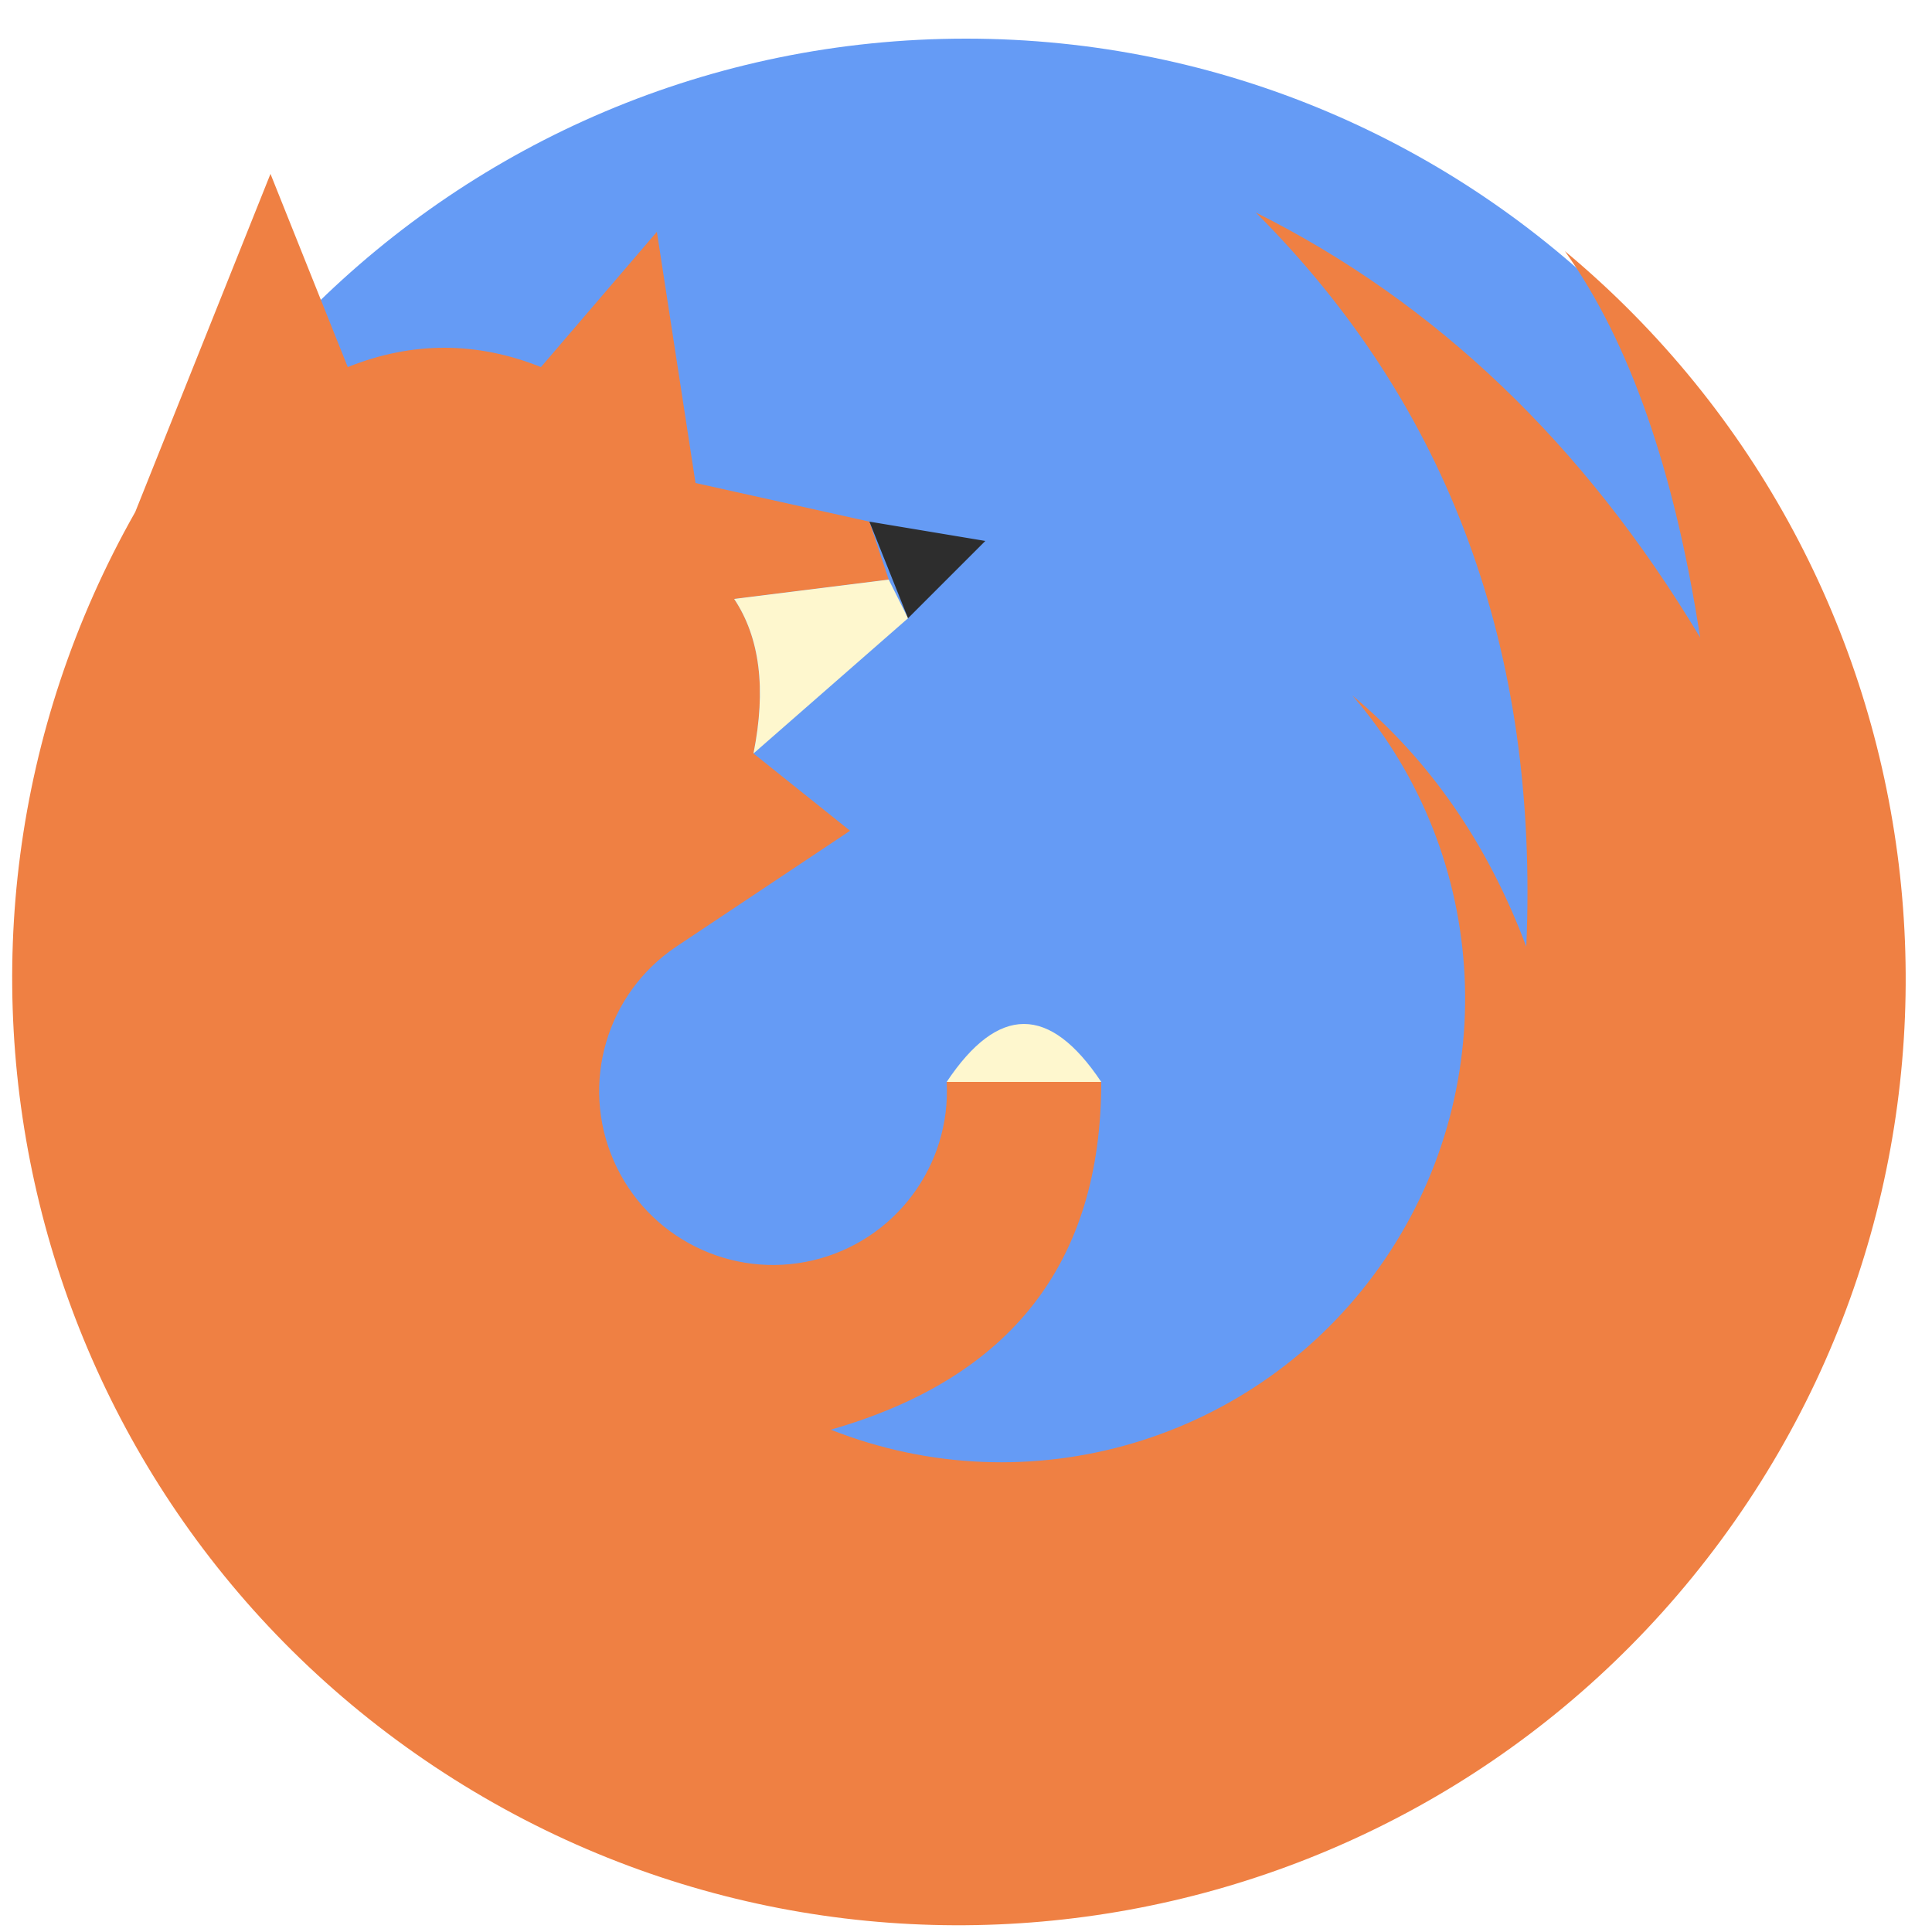
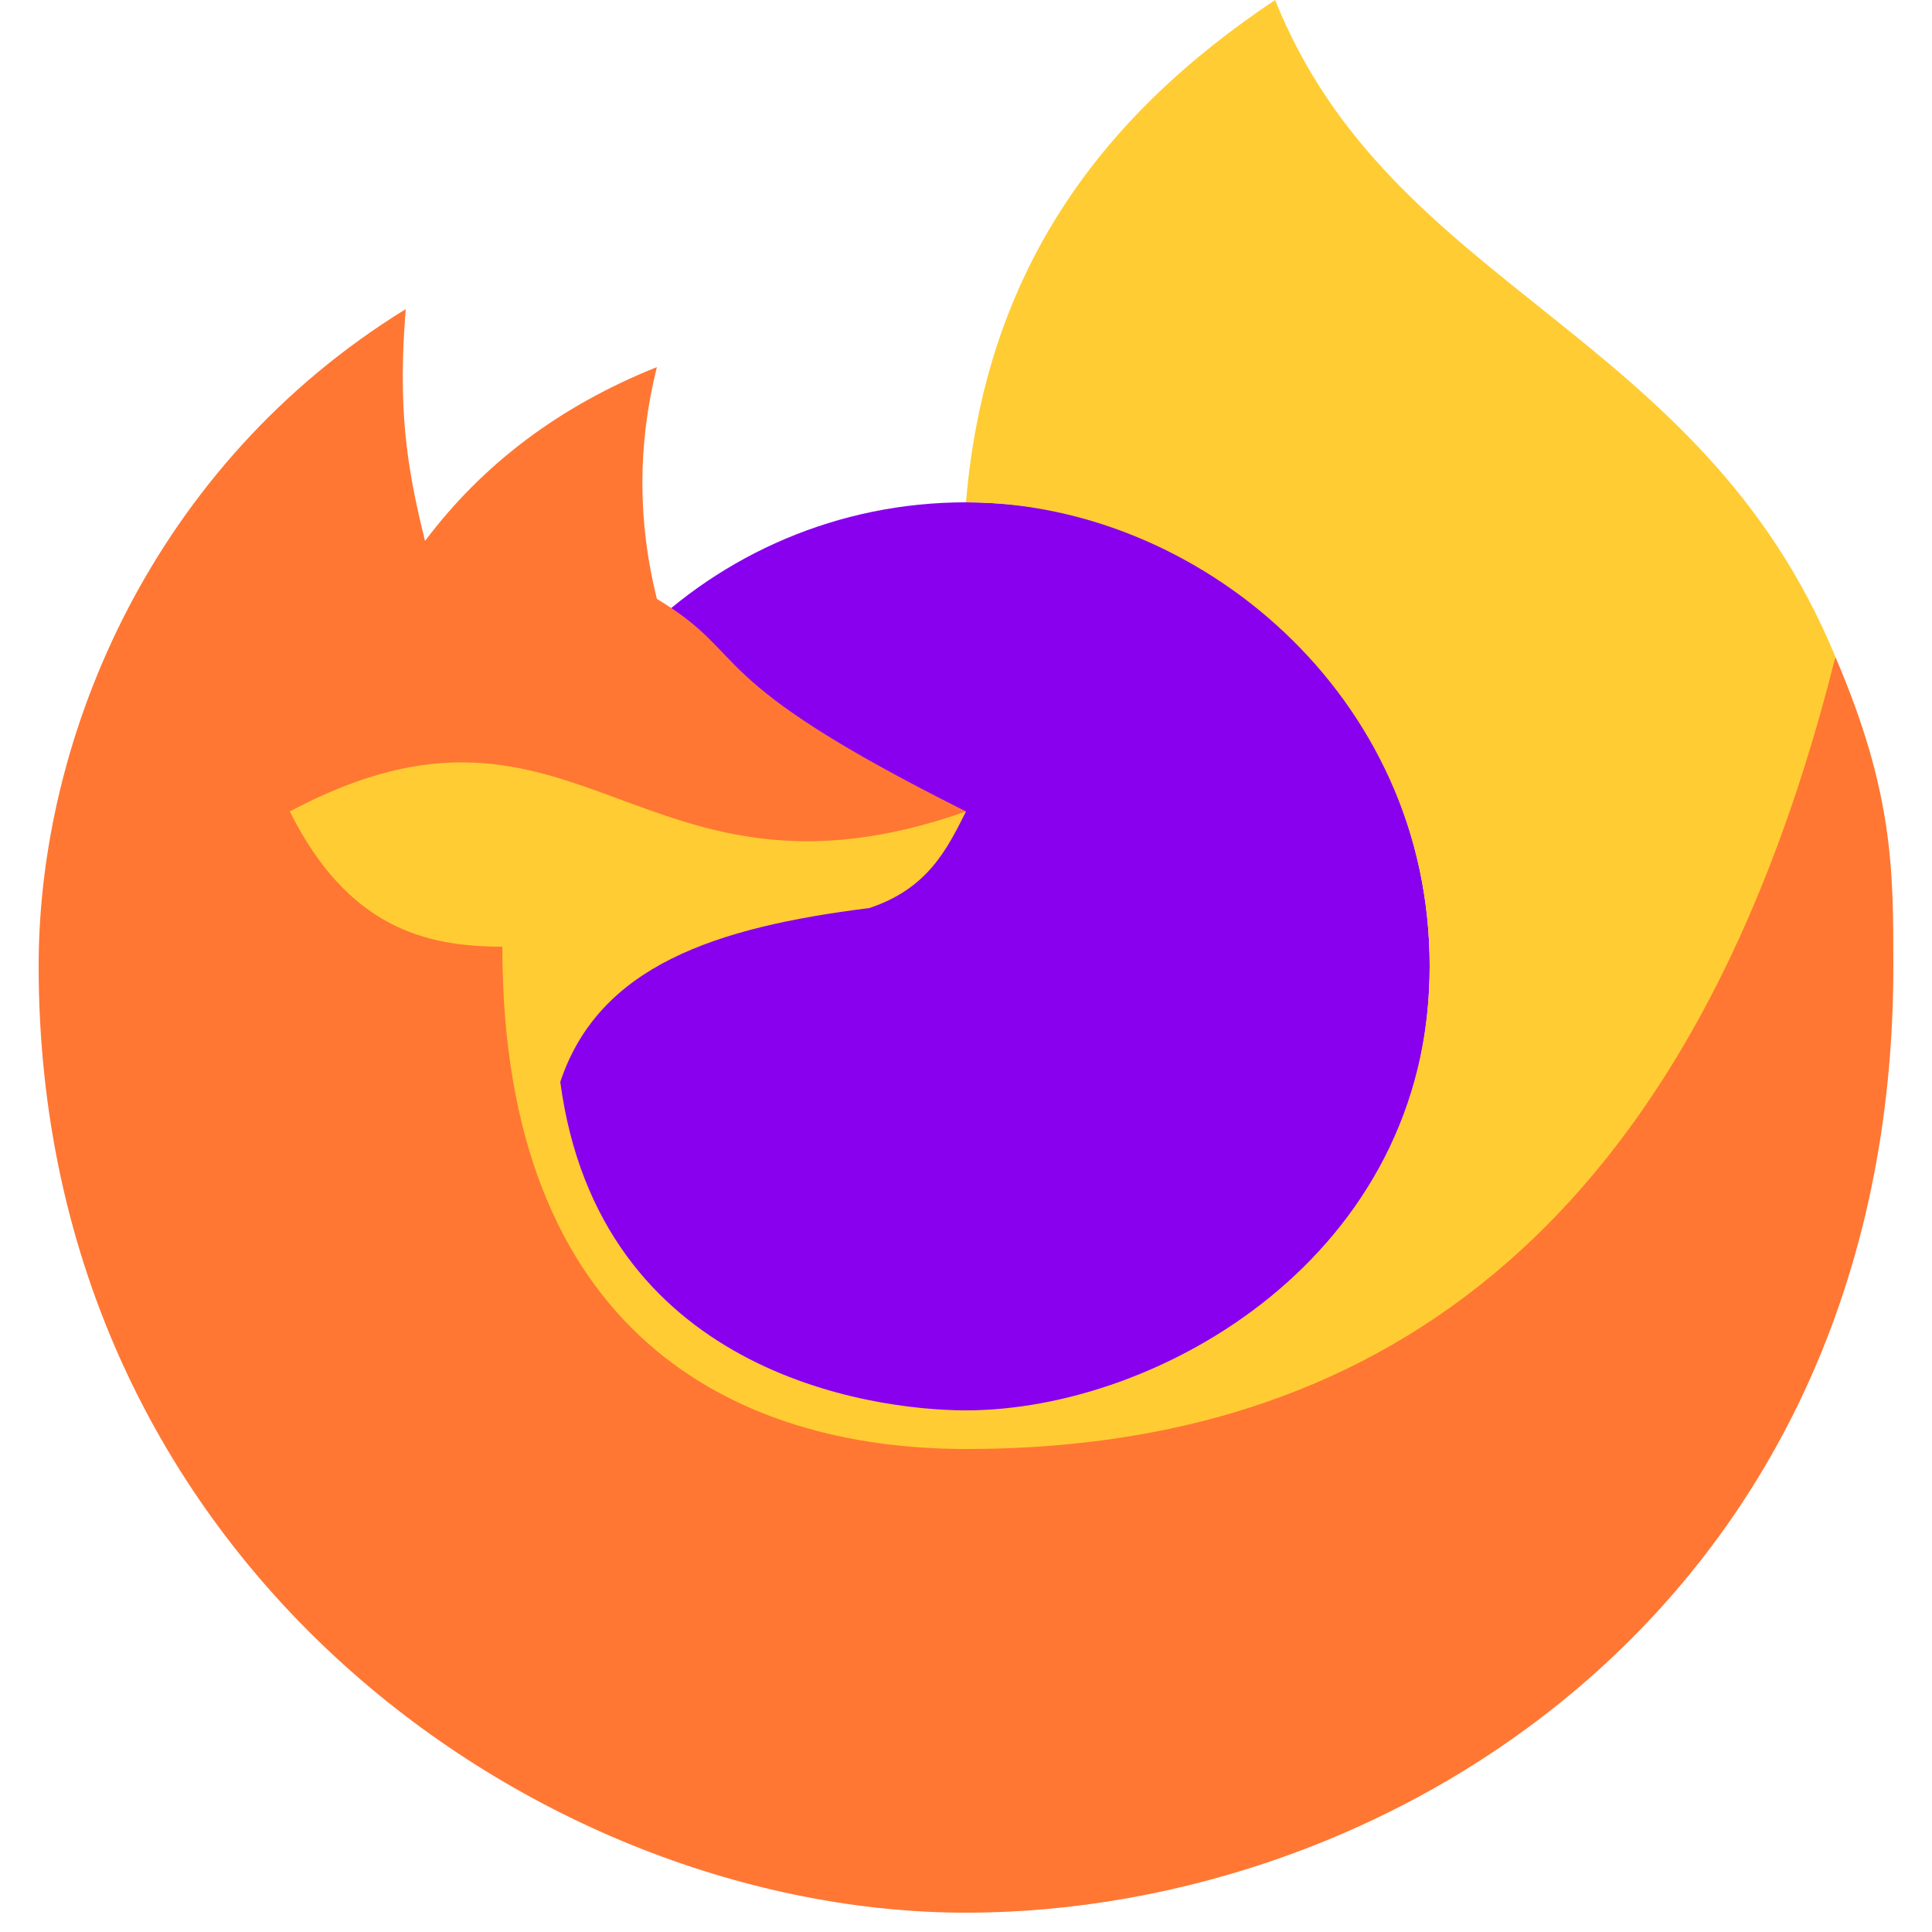
<svg xmlns="http://www.w3.org/2000/svg" version="1.1" height="64px" width="64px" viewBox="0 0 100 100">
-   <ellipse cx="50" cy="50" rx="48" ry="48" style="fill:#659BF5" />
-   <path d="M 14,9 7,26.5 A 49,49 0 1 0 81,13 Q 86,20 88,33 Q 79,18 65,11 Q 80,26 79,49 Q 76,41 70,36 A 24,24 0 0 1 43,74 Q 57,70 57,56 L 49,56 A 9,9 0 1 1 35,49 L 44,43 L 39,39 Q 40,34 38,31 L 46,30 L 45,27 L 36,25 L 34,12 L 28,19 Q 23,17 18,19 z" style="fill:#EF8043" />
-   <path d="M 39,39 Q 40,34 38,31 L 46,30 L 47,32 z M 57,56 L 49,56 Q 53,50 57,56 z" style="fill:#FEF7CE" />
-   <path d="M 45,27 L 47,32 L 51,28 z" style="fill:#2D2D2D" />
+   <ellipse cx="50" cy="50" rx="24" ry="24" fill="#80e" />
+   <path d="M50 42c-14-7-11-8-16-11-1-4-1-8 0-12-5 2-9 5-12 9-1-4-1.4-7-1-12C8 24 2 38 2 50c-0 31 26 49 48 49 22 0 48-16 48-49 0-5 0-9-3-16-9 21-23 40-45 40-8 0-23-4-23-25 7-2 16-3 23-7z" fill="#f73" />
+   <path d="M50 42c-17 6-20-8-35 0 3 6 7 7 11 7 0 20 12 26 24 26 19 0 37-9 45-41-7-17-23-19-29-34-9 6-15 14-16 26 12 0 24 10 24 24 0 15-14 23-24 23-5 0-19-2-21-17 2-6 8-8 16-9 3-1 4-3 5-5z" fill="#fc3" />
</svg>
